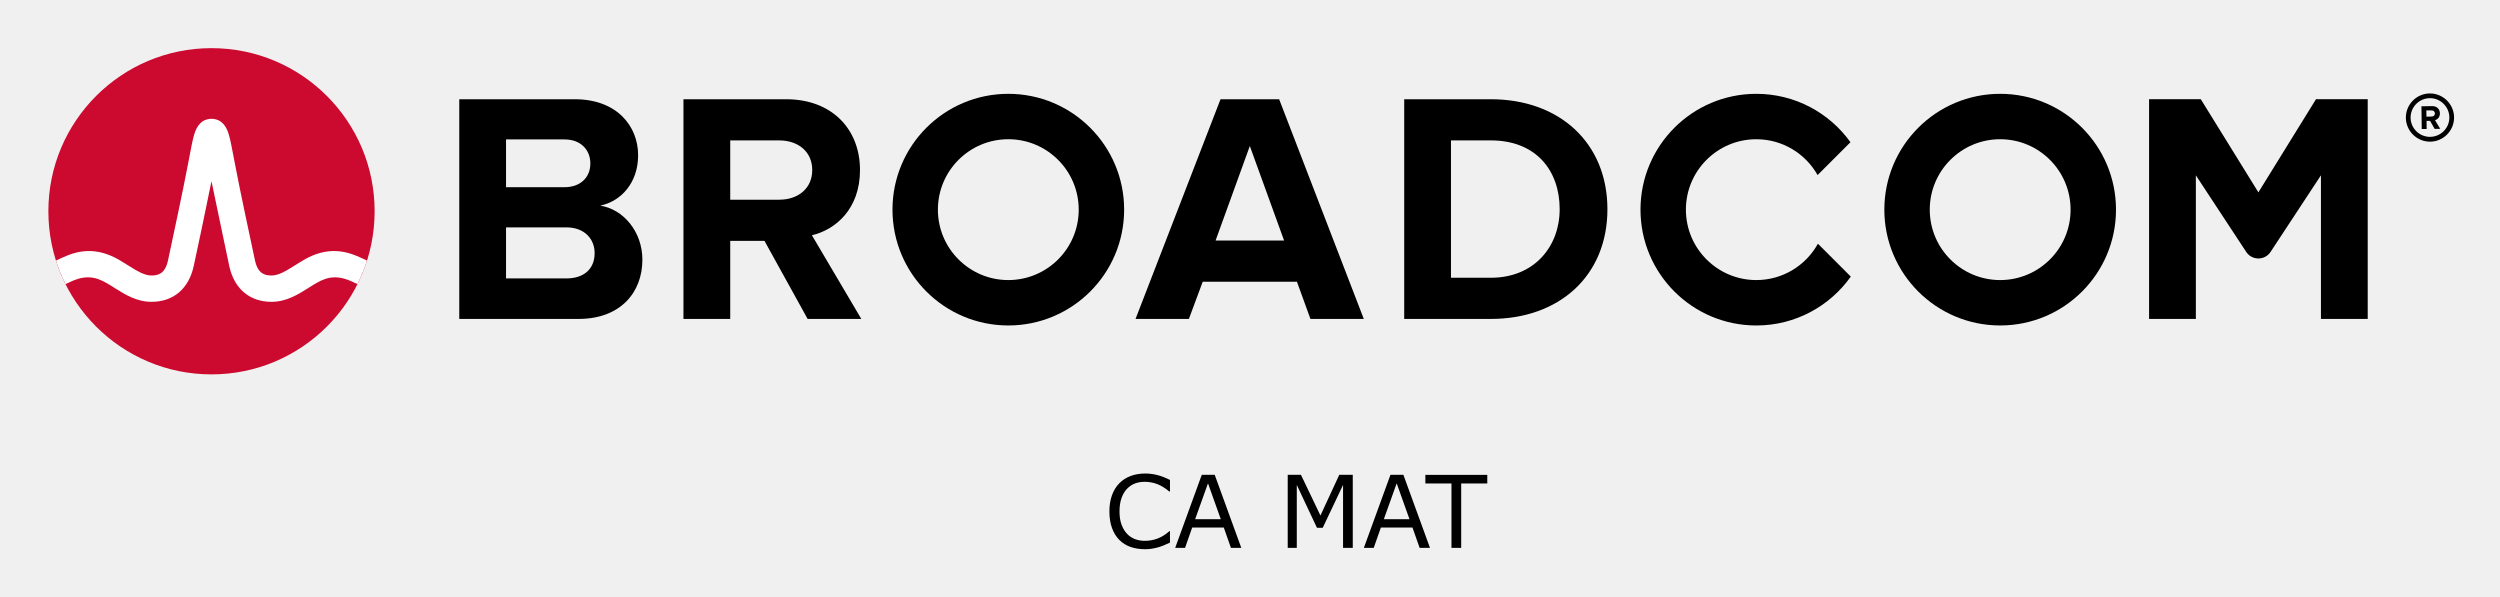
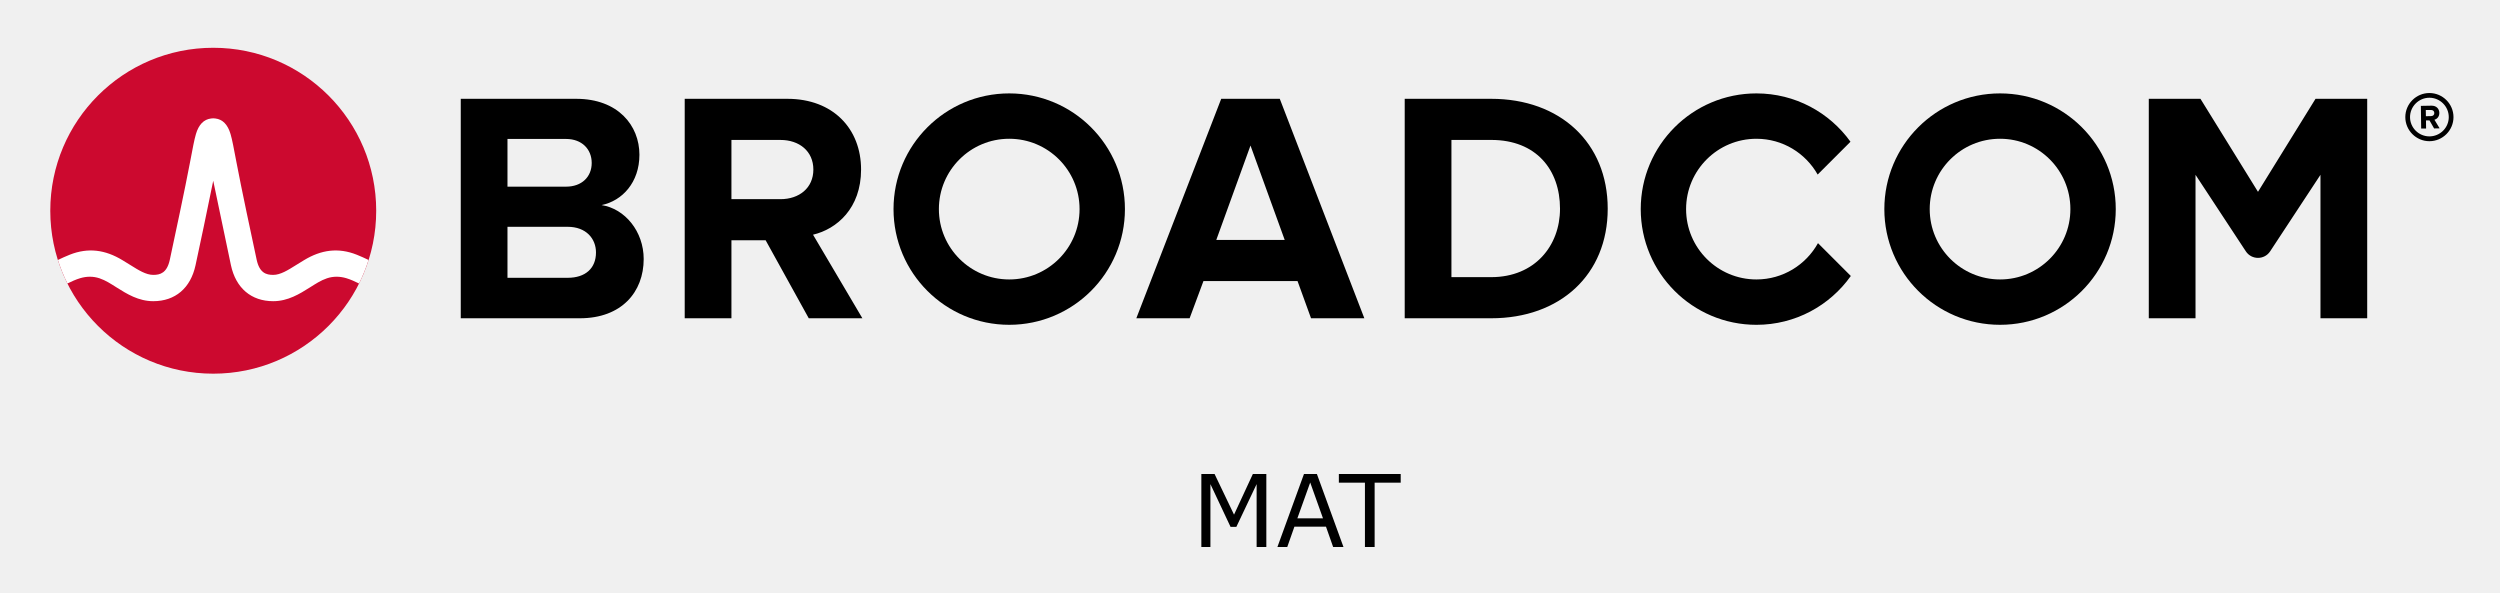
- <svg xmlns="http://www.w3.org/2000/svg" xmlns:xlink="http://www.w3.org/1999/xlink" role="img" viewBox="-4.53 -4.53 248.82 59.32">
-   <path d="M237.32 9.09c-1.06 0-1.93-.86-1.93-1.92s.87-1.93 1.93-1.93 1.93.87 1.93 1.93-.87 1.92-1.93 1.92m0-4.32c-1.32 0-2.4 1.08-2.4 2.4 0 1.32 1.08 2.4 2.4 2.4 1.32 0 2.4-1.08 2.4-2.4 0-1.32-1.08-2.4-2.4-2.4" />
-   <path d="M237.48 7.07l-.51.01-.01-.62h.51c.19-.01.34.11.34.3.01.19-.14.31-.33.31m.83-.32c-.01-.42-.3-.72-.77-.72l-1.07.02.03 2.26h.49l-.01-.81h.35l.46.8.55-.01-.52-.86c.24-.06.49-.28.49-.68M51.834 23.18h-5.999V9.347h5.835c1.574 0 2.557 1.016 2.557 2.393 0 1.377-.983 2.36-2.557 2.36H45v4h6.834c1.836 0 2.819 1.18 2.819 2.556 0 1.574-1.049 2.525-2.819 2.525m3.376-7.245c2.066-.426 3.771-2.262 3.771-5.015 0-2.918-2.131-5.573-6.295-5.573h-11.506v21.865h11.867c4.163 0 6.359-2.623 6.359-5.901 0-2.754-1.868-5.015-4.196-5.376m17.823-.59H68v4.098h3.558l4.294 7.769h5.343l-4.917-8.327c2.361-.557 4.786-2.622 4.786-6.49m0 0c0-4.065-2.786-7.048-7.343-7.048h-10.228v21.865h4.655V9.445h4.885c1.869 0 3.278 1.114 3.278 2.95s-1.409 2.95-3.278 2.95m43.421 4.065l3.409-9.408 3.41 9.408zm.492-14.063l-8.458 21.865h5.31l1.377-3.704h9.376l1.344 3.704h5.311l-8.425-21.865zm26.904 17.767h-3.967v-13.67h3.967c4.491 0 6.851 2.983 6.851 6.852 0 3.704-2.524 6.818-6.851 6.818m0-17.767h-8.622v21.865h8.622c6.851 0 11.604-4.327 11.604-10.916s-4.753-10.949-11.604-10.949m82.127-.004l-5.734 9.27-5.734-9.27h-5.146v21.869h4.656v-14.293l5.012 7.622c.574.871 1.851.871 2.424 0l5.013-7.622v14.293h4.656V5.343z" />
-   <path id="a" d="M95.825 23.344c-3.871 0-7.008-3.138-7.008-7.008 0-3.871 3.137-7.009 7.008-7.009 3.87 0 7.008 3.138 7.008 7.009 0 3.87-3.138 7.008-7.008 7.008m0-18.536c-6.367 0-11.528 5.161-11.528 11.528 0 6.366 5.161 11.527 11.528 11.527 6.366 0 11.528-5.161 11.528-11.527 0-6.367-5.162-11.528-11.528-11.528" />
-   <path d="M176.404 19.727c-1.195 2.156-3.492 3.617-6.132 3.617-3.87 0-7.008-3.138-7.008-7.008 0-3.871 3.138-7.008 7.008-7.008 2.618 0 4.897 1.438 6.1 3.565l3.27-3.269c-2.092-2.915-5.508-4.816-9.37-4.816-6.367 0-11.527 5.161-11.527 11.528 0 6.366 5.16 11.528 11.527 11.528 3.883 0 7.316-1.922 9.404-4.865z" />
+ <svg xmlns="http://www.w3.org/2000/svg" xmlns:xlink="http://www.w3.org/1999/xlink" role="img" viewBox="-9.54 -9.29 249.08 59.08">
+   <path d="M232.506 4.298c-1.06 0-1.93-.86-1.93-1.92s.87-1.93 1.93-1.93 1.93.87 1.93 1.93-.87 1.92-1.93 1.92m0-4.32c-1.32 0-2.4 1.08-2.4 2.4 0 1.32 1.08 2.4 2.4 2.4 1.32 0 2.4-1.08 2.4-2.4 0-1.32-1.08-2.4-2.4-2.4" />
+   <path d="M232.666 2.278l-.51.01-.01-.62h.51c.19-.01.34.11.34.3.01.19-.14.31-.33.31m.83-.32c-.01-.42-.3-.72-.77-.72l-1.07.02.03 2.26h.49l-.01-.81h.35l.46.8.55-.01-.52-.86c.24-.06.49-.28.49-.68M47.02 18.389h-5.999V4.554h5.835c1.574 0 2.557 1.016 2.557 2.393 0 1.377-.983 2.36-2.557 2.36H40.186v4h6.834c1.836 0 2.819 1.18 2.819 2.556 0 1.574-1.049 2.525-2.819 2.525m3.376-7.245c2.066-.426 3.771-2.262 3.771-5.015 0-2.918-2.131-5.573-6.295-5.573h-11.506v21.865h11.867c4.163 0 6.359-2.623 6.359-5.901 0-2.754-1.868-5.015-4.196-5.376m17.823-.59H63.186v4.098h3.558l4.294 7.769h5.343l-4.917-8.327c2.361-.557 4.786-2.622 4.786-6.49m0 0c0-4.065-2.786-7.048-7.343-7.048h-10.228v21.865h4.655V4.653h4.885c1.869 0 3.278 1.114 3.278 2.95s-1.409 2.95-3.278 2.95m43.421 4.065l3.409-9.408 3.41 9.408zm.492-14.063l-8.458 21.865h5.31l1.377-3.704h9.376l1.344 3.704h5.311l-8.425-21.865zm26.904 17.767h-3.967v-13.67h3.967c4.491 0 6.851 2.983 6.851 6.852 0 3.704-2.524 6.818-6.851 6.818m0-17.767h-8.622v21.865h8.622c6.851 0 11.604-4.327 11.604-10.916s-4.753-10.949-11.604-10.949M221.162.551l-5.734 9.27-5.734-9.27h-5.146v21.869h4.656V8.127l5.012 7.622c.574.871 1.851.871 2.424 0l5.013-7.622v14.293h4.656V.551z" />
+   <path id="a" d="M91.011 18.552c-3.871 0-7.008-3.138-7.008-7.008 0-3.871 3.137-7.009 7.008-7.009 3.87 0 7.008 3.138 7.008 7.009 0 3.87-3.138 7.008-7.008 7.008m0-18.536c-6.367 0-11.528 5.161-11.528 11.528 0 6.366 5.161 11.527 11.528 11.527 6.366 0 11.528-5.161 11.528-11.527 0-6.367-5.162-11.528-11.528-11.528" />
+   <path d="M171.589 14.935c-1.195 2.156-3.492 3.617-6.132 3.617-3.87 0-7.008-3.138-7.008-7.008 0-3.871 3.138-7.008 7.008-7.008 2.618 0 4.897 1.438 6.1 3.565l3.27-3.269c-2.092-2.915-5.508-4.816-9.37-4.816-6.367 0-11.527 5.161-11.527 11.528 0 6.366 5.16 11.528 11.527 11.528 3.883 0 7.316-1.922 9.404-4.865z" />
  <use transform="translate(98.718)" xlink:href="#a" />
-   <ellipse cx="16.52" cy="16.497" fill="#cc092f" rx="16.236" ry="16.235" />
-   <path fill="#fff" d="M30.825 20.883c-1.857-.74-3.557-.492-5.261.541 0 0-.621.379-.807.496-.794.498-1.543.97-2.263.97-.687 0-1.363-.184-1.649-1.513-.446-2.073-1.534-7.167-2.009-9.69-.279-1.483-.432-2.282-.591-2.825-.28-.954-.792-1.473-1.519-1.556 0 0-.114-.016-.207-.016-.092 0-.218.018-.218.018-.72.086-1.229.605-1.507 1.554-.159.543-.312 1.342-.591 2.825-.475 2.523-1.563 7.617-2.009 9.69-.286 1.329-.962 1.513-1.649 1.513-.72 0-1.469-.472-2.263-.97-.186-.117-.808-.496-.808-.496-1.703-1.033-3.404-1.281-5.26-.541-.401.16-.796.339-1.172.52.257.806.577 1.599.95 2.344.411-.202.842-.402 1.282-.532.634-.187 1.284-.197 1.914.014.612.205 1.157.568 1.7.909 1.023.643 2.182 1.372 3.657 1.372 2.186 0 3.72-1.305 4.21-3.581.38-1.764 1.222-5.702 1.763-8.418 0 0 1.386 6.654 1.765 8.418.49 2.276 2.025 3.581 4.211 3.581 1.475 0 2.634-.729 3.657-1.372.543-.341 1.088-.704 1.7-.909.629-.211 1.28-.201 1.914-.014.44.13.87.331 1.281.533.374-.745.693-1.539.95-2.345-.376-.181-.77-.36-1.171-.52" />
-   <path d="M111.915 49.473q-.269.117-.488.22-.215.103-.566.215-.298.093-.649.156-.347.068-.767.068-.791 0-1.44-.22-.645-.225-1.123-.698-.469-.464-.732-1.177-.264-.718-.264-1.665 0-.898.254-1.606.254-.708.732-1.196.464-.474 1.118-.723.659-.249 1.46-.249.586 0 1.167.142.586.142 1.299.498v1.147h-.073q-.601-.503-1.191-.732-.591-.229-1.265-.229-.552 0-.996.181-.439.176-.786.552-.337.366-.527.928-.186.557-.186 1.289 0 .767.205 1.318.21.552.537.898.342.361.796.537.459.171.967.171.698 0 1.309-.239.61-.239 1.143-.718h.068zM119.014 50h-1.03l-.713-2.026h-3.145L113.414 50h-.981l2.646-7.271h1.289zm-2.041-2.856l-1.274-3.569-1.279 3.569zM130.108 50h-.967v-6.265l-2.021 4.263h-.576l-2.007-4.263V50h-.903v-7.271h1.318l1.938 4.048 1.875-4.048h1.343zm7.686 0h-1.03l-.713-2.026h-3.145L132.193 50h-.981l2.646-7.271h1.289zm-2.041-2.856l-1.274-3.569-1.279 3.569zm7.744-3.555h-2.598V50h-.967v-6.411h-2.598v-.859h6.162z" text-anchor="middle" />
+   <ellipse cx="11.706" cy="11.705" fill="#cc092f" rx="16.236" ry="16.235" />
+   <path fill="#fff" d="M26.011 16.091c-1.857-.74-3.557-.492-5.261.541 0 0-.621.379-.807.496-.794.498-1.543.97-2.263.97-.687 0-1.363-.184-1.649-1.513-.446-2.073-1.534-7.167-2.009-9.69-.279-1.483-.432-2.282-.591-2.825-.28-.954-.792-1.473-1.519-1.556 0 0-.114-.016-.207-.016-.092 0-.218.018-.218.018-.72.086-1.229.605-1.507 1.554-.159.543-.312 1.342-.591 2.825-.475 2.523-1.563 7.617-2.009 9.69-.286 1.329-.962 1.513-1.649 1.513-.72 0-1.469-.472-2.263-.97-.186-.117-.808-.496-.808-.496-1.703-1.033-3.404-1.281-5.26-.541-.401.16-.796.339-1.172.52.257.806.577 1.599.95 2.344.411-.202.842-.402 1.282-.532.634-.187 1.284-.197 1.914.014.612.205 1.157.568 1.7.909 1.023.643 2.182 1.372 3.657 1.372 2.186 0 3.72-1.305 4.21-3.581.38-1.764 1.222-5.702 1.763-8.418 0 0 1.386 6.654 1.765 8.418.49 2.276 2.025 3.581 4.211 3.581 1.475 0 2.634-.729 3.657-1.372.543-.341 1.088-.704 1.7-.909.629-.211 1.28-.201 1.914-.014.44.13.87.331 1.281.533.374-.745.693-1.539.95-2.345-.376-.181-.77-.36-1.171-.52" />
+   <path d="M116.627 45.208h-.967v-6.265l-2.021 4.263h-.576l-2.007-4.263V45.208h-.903v-7.271h1.318l1.938 4.048 1.875-4.048h1.343zm7.686 0h-1.03l-.713-2.026h-3.145l-.713 2.026h-.981l2.646-7.271h1.289zm-2.041-2.856l-1.274-3.569-1.279 3.569zm7.744-3.555h-2.598V45.208h-.967v-6.411h-2.598v-.859h6.162z" text-anchor="middle" />
</svg>
